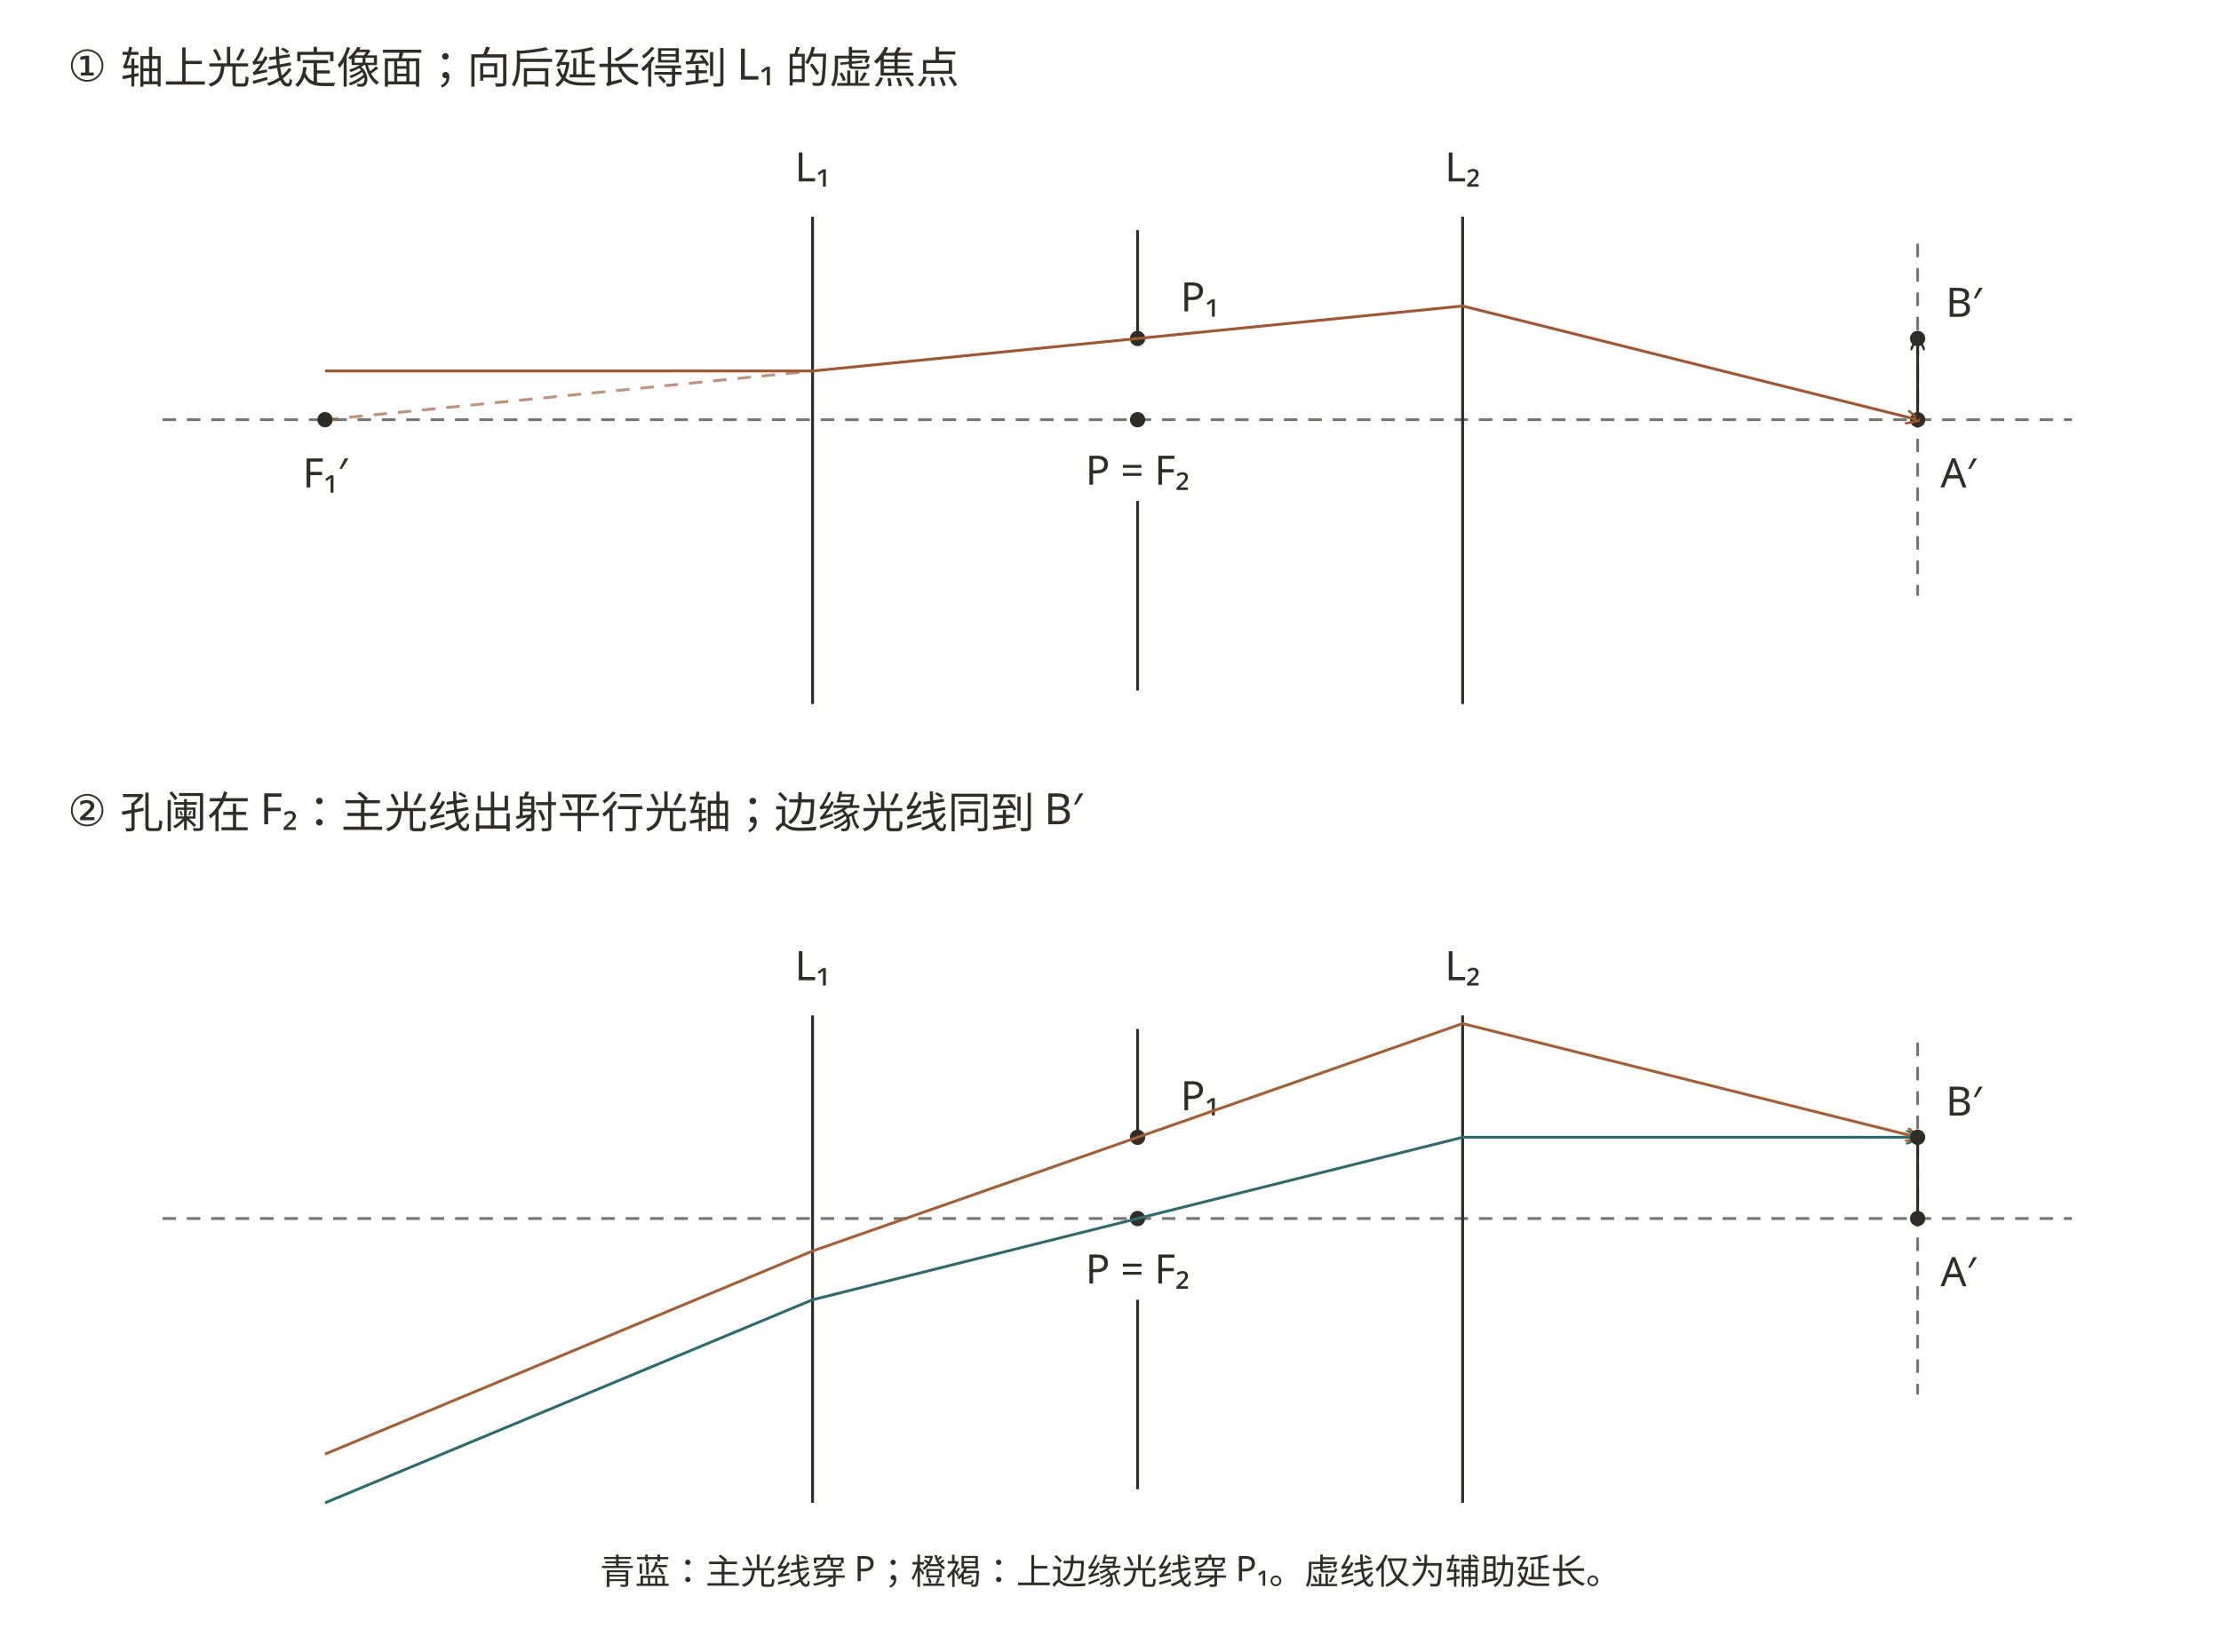
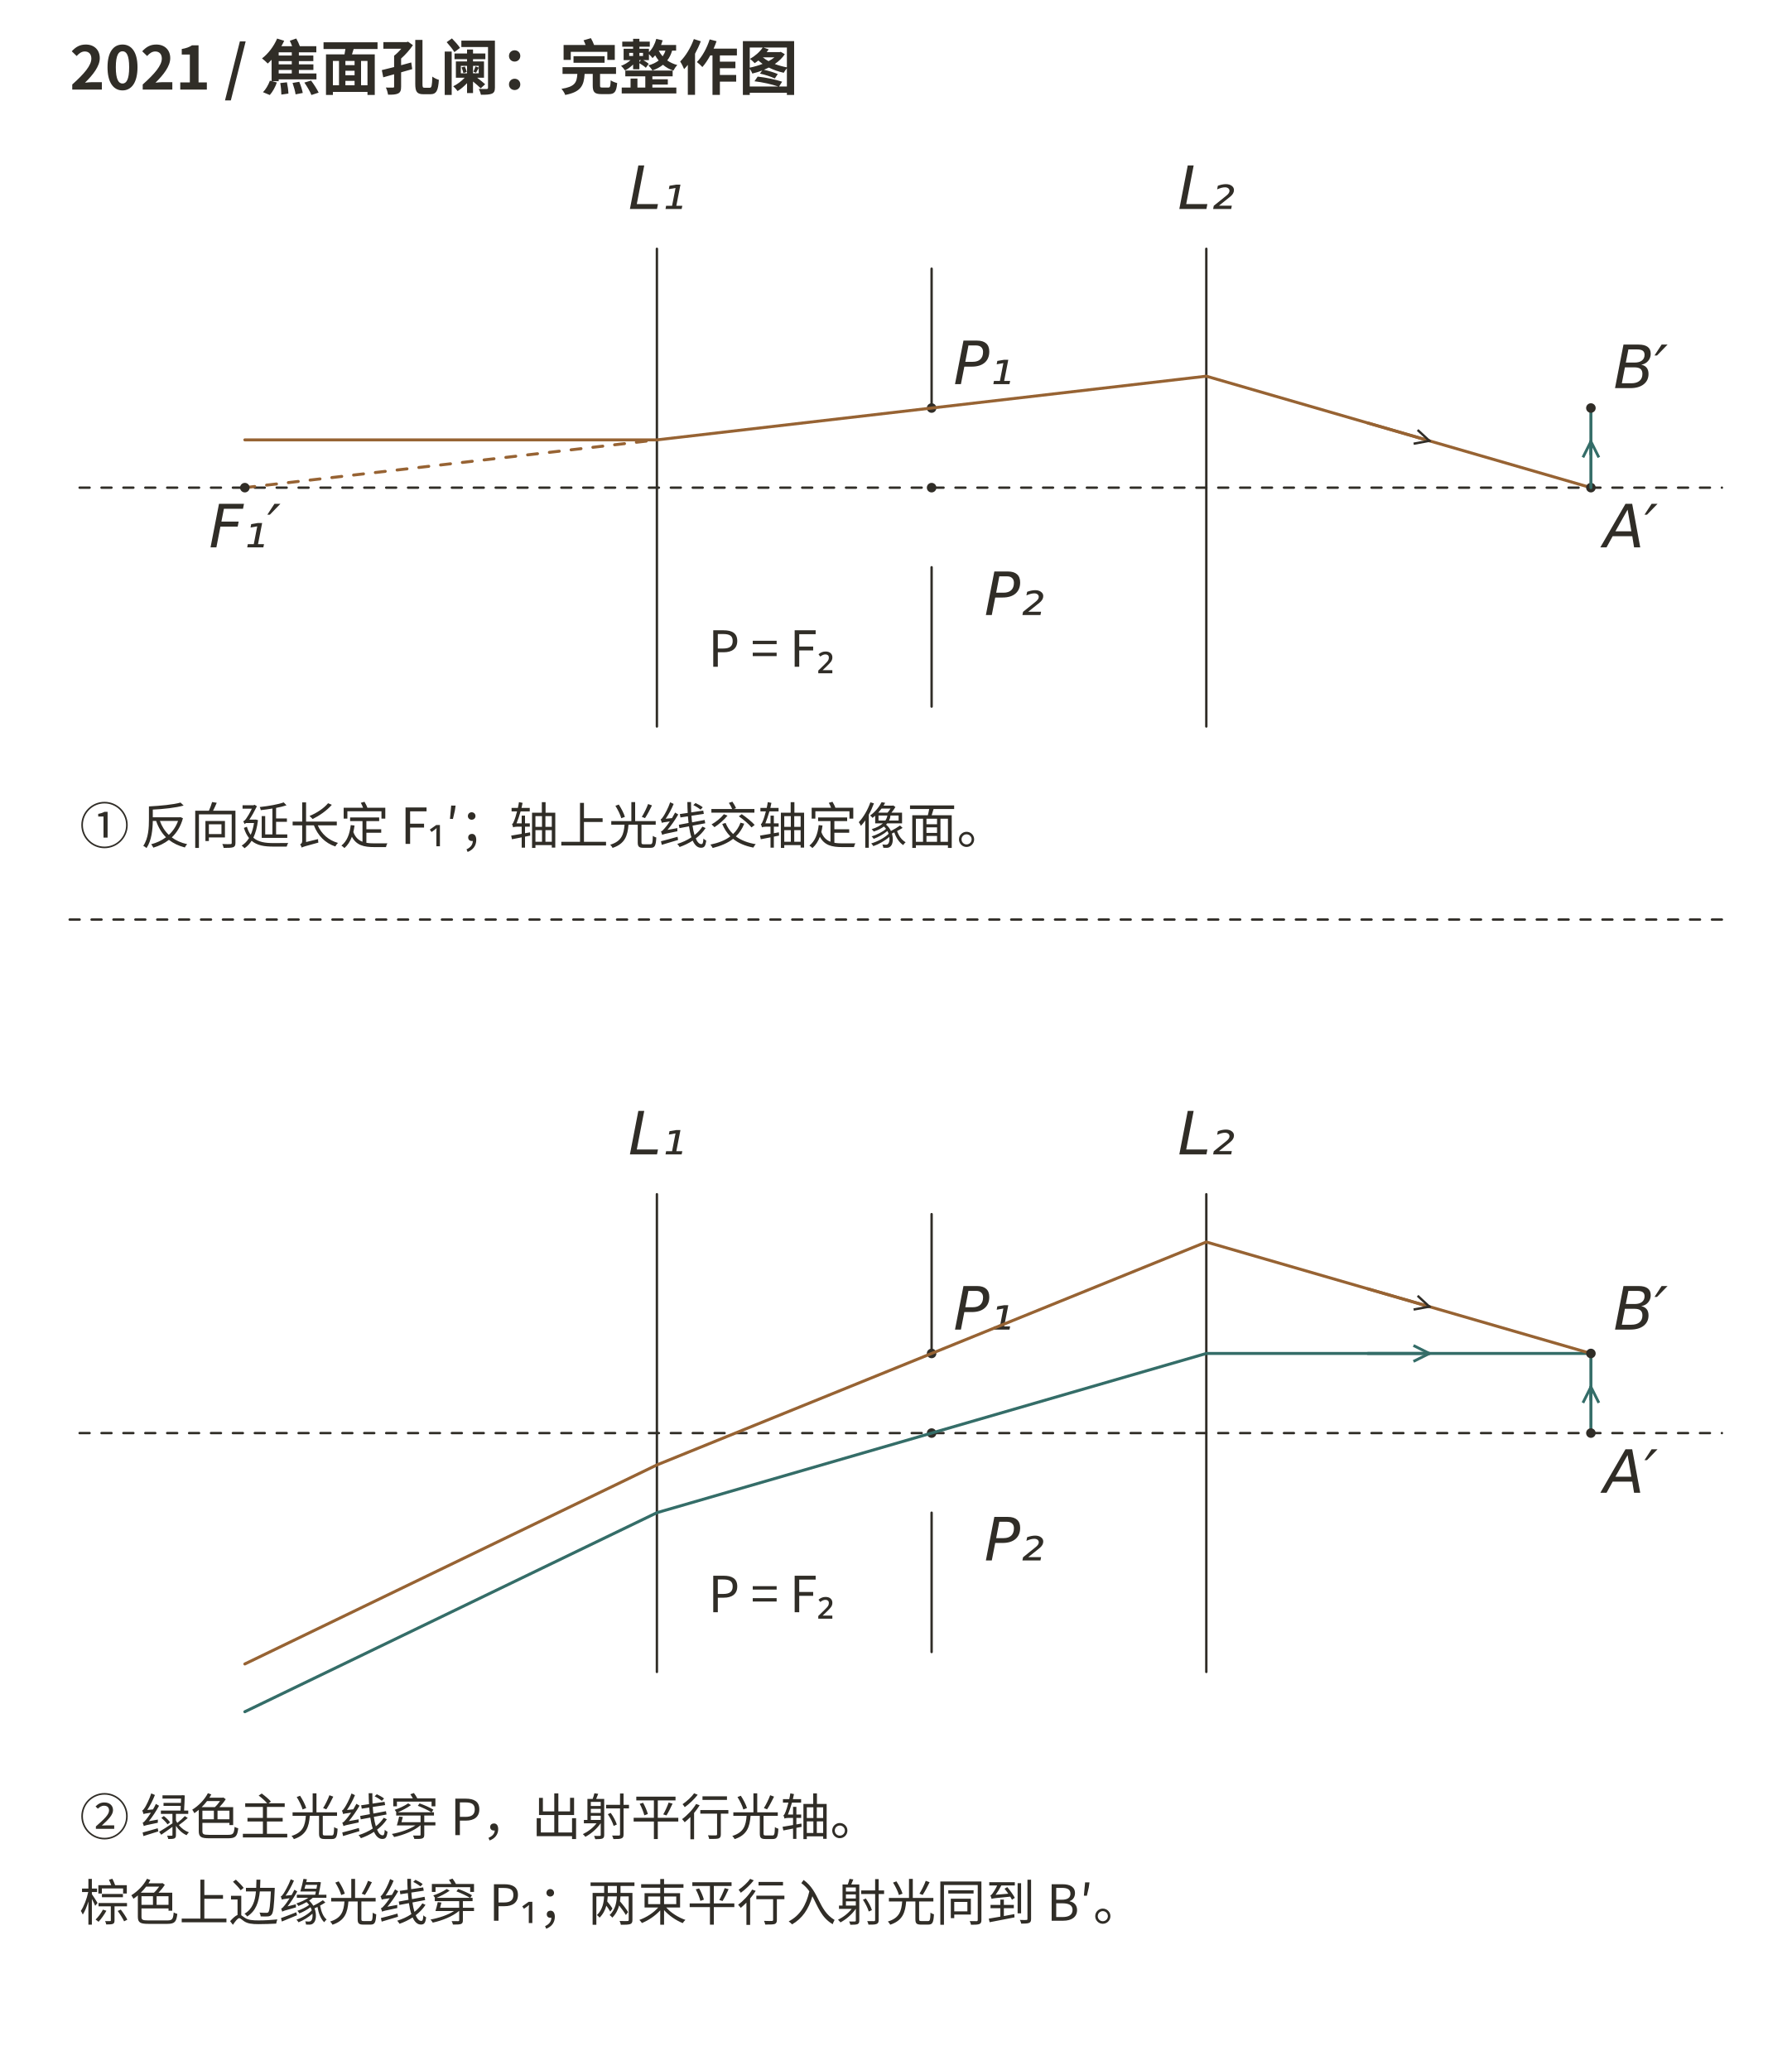
- <svg xmlns="http://www.w3.org/2000/svg" viewBox="0 0 820 610" role="img" aria-labelledby="title">
+ <svg xmlns="http://www.w3.org/2000/svg" width="900" height="1040" viewBox="0 0 900 1040" role="img" aria-labelledby="title description">
  <defs>
-     <marker id="arr" viewBox="0 0 6 6" refX="5" refY="3" markerWidth="5" markerHeight="5" orient="auto">
-       <path d="M0 0L6 3L0 6" style="fill:none;stroke:context-stroke;stroke-width:.9" />
+     <marker id="arrow" viewBox="0 0 10 10" refX="9" refY="5" markerWidth="9" markerHeight="9" markerUnits="userSpaceOnUse" orient="auto-start-reverse">
+       <path d="M1 1 L9 5 L1 9" fill="none" stroke="#302D27" stroke-width="1.3" />
+     </marker>
+     <marker id="answer-arrow" viewBox="0 0 10 10" refX="9" refY="5" markerWidth="10" markerHeight="10" markerUnits="userSpaceOnUse" orient="auto">
+       <path d="M1 1 L9 5 L1 9" fill="none" stroke="#346D68" stroke-width="1.4" />
    </marker>
  </defs>
-   <style>path,line,circle{fill:none;stroke:#302D27;stroke-width:1.05;vector-effect:non-scaling-stroke;stroke-linejoin:round}text{fill:#302D27;stroke:none;font-family:Microsoft YaHei,Segoe UI,sans-serif}</style>
-   <text x="25.000" y="30.000" text-anchor="start" style="font-size:16px;fill:#302D27">① 轴上光线定像面；向后延长得到 L₁ 的虚焦点</text>
-   <path d="M60.000 155.000L765.000 155.000" style="stroke:#302D27" stroke-dasharray="5 4" opacity=".65" />
-   <path d="M300.000 80.000L300.000 260.000" style="stroke:#302D27" />
-   <text x="300.000" y="67.000" text-anchor="middle" style="font-size:15px;fill:#302D27">L₁</text>
-   <path d="M540.000 80.000L540.000 260.000" style="stroke:#302D27" />
-   <text x="540.000" y="67.000" text-anchor="middle" style="font-size:15px;fill:#302D27">L₂</text>
-   <path d="M420.000 85.000L420.000 125.000" style="stroke:#302D27" />
-   <path d="M420.000 185.000L420.000 255.000" style="stroke:#302D27" />
-   <circle cx="420.000" cy="125.000" r="2.3" style="fill:#302D27" />
-   <text x="443.000" y="115.000" text-anchor="middle" style="font-size:15px;fill:#302D27">P₁</text>
-   <circle cx="420.000" cy="155.000" r="2.3" style="fill:#302D27" />
-   <text x="420.000" y="179.000" text-anchor="middle" style="font-size:15px;fill:#302D27">P = F₂</text>
-   <path d="M708.000 90.000L708.000 220.000" style="stroke:#302D27" stroke-dasharray="5 4" opacity=".65" />
-   <circle cx="708.000" cy="155.000" r="2.3" style="fill:#302D27" />
-   <text x="723.000" y="180.000" text-anchor="middle" style="font-size:15px;fill:#302D27">A′</text>
-   <path d="M120.000 137.000L300.000 137.000L540.000 113.000L708.000 155.000" style="stroke:#9E5732" marker-end="url(#arr)" />
-   <path d="M120.000 155.000L300.000 137.000" style="stroke:#9E5732" stroke-dasharray="5 4" opacity=".65" />
-   <circle cx="120.000" cy="155.000" r="2.3" style="fill:#302D27" />
-   <text x="120.000" y="180.000" text-anchor="middle" style="font-size:15px;fill:#302D27">F₁′</text>
-   <circle cx="708.000" cy="125.000" r="2.3" style="fill:#302D27" />
-   <text x="725.000" y="117.000" text-anchor="middle" style="font-size:15px;fill:#302D27">B′</text>
-   <path d="M708.000 155.000L708.000 125.000" style="stroke:#302D27" marker-end="url(#arr)" />
-   <text x="25.000" y="305.000" text-anchor="start" style="font-size:16px;fill:#302D27">② 孔阑在 F₂：主光线出射平行光轴；边缘光线同到 B′</text>
-   <path d="M60.000 450.000L765.000 450.000" style="stroke:#302D27" stroke-dasharray="5 4" opacity=".65" />
-   <path d="M300.000 375.000L300.000 555.000" style="stroke:#302D27" />
-   <text x="300.000" y="362.000" text-anchor="middle" style="font-size:15px;fill:#302D27">L₁</text>
-   <path d="M540.000 375.000L540.000 555.000" style="stroke:#302D27" />
-   <text x="540.000" y="362.000" text-anchor="middle" style="font-size:15px;fill:#302D27">L₂</text>
-   <path d="M420.000 380.000L420.000 420.000" style="stroke:#302D27" />
-   <path d="M420.000 480.000L420.000 550.000" style="stroke:#302D27" />
-   <circle cx="420.000" cy="420.000" r="2.3" style="fill:#302D27" />
-   <text x="443.000" y="410.000" text-anchor="middle" style="font-size:15px;fill:#302D27">P₁</text>
-   <circle cx="420.000" cy="450.000" r="2.3" style="fill:#302D27" />
-   <text x="420.000" y="474.000" text-anchor="middle" style="font-size:15px;fill:#302D27">P = F₂</text>
-   <path d="M708.000 385.000L708.000 515.000" style="stroke:#302D27" stroke-dasharray="5 4" opacity=".65" />
-   <circle cx="708.000" cy="450.000" r="2.3" style="fill:#302D27" />
-   <text x="723.000" y="475.000" text-anchor="middle" style="font-size:15px;fill:#302D27">A′</text>
-   <path d="M120.000 555.000L300.000 480.000L420.000 450.000L540.000 420.000L708.000 420.000" style="stroke:#2D6B70" marker-end="url(#arr)" />
-   <path d="M120.000 537.000L300.000 462.000L420.000 420.000L540.000 378.000L708.000 420.000" style="stroke:#A35F35" marker-end="url(#arr)" />
-   <circle cx="708.000" cy="420.000" r="2.3" style="fill:#302D27" />
-   <text x="725.000" y="412.000" text-anchor="middle" style="font-size:15px;fill:#302D27">B′</text>
-   <path d="M708.000 450.000L708.000 420.000" style="stroke:#302D27" />
-   <text x="410.000" y="585.000" text-anchor="middle" style="font-size:13px;fill:#302D27">青蓝：主光线穿 P；橙褐：上边缘光线穿 P₁。虚线仅为辅助延长。</text>
+   <style>
+ .line {fill:none;stroke:#302D27;stroke-width:1.2;stroke-linejoin:round;stroke-linecap:round;vector-effect:non-scaling-stroke}
+ .ray {stroke-width:1.5}
+ .answer {stroke:#346D68;stroke-width:1.5}
+ text {fill:#302D27;font:28px 'Noto Sans CJK SC','Microsoft YaHei',sans-serif}
+ .math {font-family:'DejaVu Sans',sans-serif;font-style:italic;font-size:30px}
+ .heading {font-size:30px;font-weight:600}
+ .note {font-size:25px}
+ .number {font-size:25px;fill:#346D68}
+ .result {fill:#346D68}
+ .caution {fill:#976333}
+ </style>
+   <text x="35" y="45" class="heading" text-anchor="start">2021 / 焦面孔阑：完整作图</text>
+   <path class="line " d="M40,245 L865,245" stroke-dasharray="5 6" />
+   <path class="line " d="M330,125 L330,365" />
+   <style>
+  .secondary{stroke:#976333;stroke-width:1.5}
+  @media (prefers-color-scheme:dark){
+  .line{stroke:#E8DCC3}text{fill:#E8DCC3}.answer{stroke:#9CCBBB}.result,.number{fill:#9CCBBB}
+  .secondary{stroke:#DDB587}.caution{fill:#DDB587}
+  #arrow path{stroke:#E8DCC3}#answer-arrow path{stroke:#9CCBBB}
+  circle[style]{fill:#E8DCC3!important}
+  }
+  </style>
+   <text x="330" y="105" class="math" text-anchor="middle">L₁</text>
+   <path class="line " d="M606,125 L606,365" />
+   <text x="606" y="105" class="math" text-anchor="middle">L₂</text>
+   <path class="line " d="M468,135 L468,205" />
+   <path class="line " d="M468,285 L468,355" />
+   <circle class="line " cx="468" cy="245" r="2.4" style="fill:#302D27;stroke:none" />
+   <circle class="line " cx="468" cy="205" r="2.4" style="fill:#302D27;stroke:none" />
+   <text x="494" y="193" class="math" text-anchor="middle">P₁</text>
+   <text x="494.45" y="309" class="math" text-anchor="start">P₂</text>
+   <text x="387.5" y="335" class="note" text-anchor="middle">P = F₂</text>
+   <path class="line secondary" d="M123,221 L330,221 L606,189 L799.2,245" />
+   <path class="line secondary" d="M687.144,212.52 L718.056,221.48" marker-end="url(#arrow)" />
+   <path class="line secondary" d="M123,245 L330,221" stroke-dasharray="5 6" />
+   <circle class="line " cx="123" cy="245" r="2.4" style="fill:#302D27;stroke:none" />
+   <text x="123" y="275" class="math" text-anchor="middle">F₁′</text>
+   <circle class="line " cx="799.2" cy="245" r="2.4" style="fill:#302D27;stroke:none" />
+   <text x="819.2" y="275" class="math" text-anchor="middle">A′</text>
+   <path class="line answer" d="M799.2,245 L799.2,205" />
+   <path class="line answer" d="M799.2,228.2 L799.2,221.8" marker-end="url(#answer-arrow)" />
+   <circle class="line " cx="799.2" cy="205" r="2.4" style="fill:#302D27;stroke:none" />
+   <text x="824.2" y="195" class="math" text-anchor="middle">B′</text>
+   <text x="40" y="424" class="note" text-anchor="start">① 反向延长定 F₁′；轴上光线交轴定像面。</text>
+   <path class="line " d="M35,462 L865,462" stroke-dasharray="5 6" />
+   <path class="line " d="M40,720 L865,720" stroke-dasharray="5 6" />
+   <path class="line " d="M330,600 L330,840" />
+   <text x="330" y="580" class="math" text-anchor="middle">L₁</text>
+   <path class="line " d="M606,600 L606,840" />
+   <text x="606" y="580" class="math" text-anchor="middle">L₂</text>
+   <path class="line " d="M468,610 L468,680" />
+   <path class="line " d="M468,760 L468,830" />
+   <circle class="line " cx="468" cy="720" r="2.4" style="fill:#302D27;stroke:none" />
+   <circle class="line " cx="468" cy="680" r="2.4" style="fill:#302D27;stroke:none" />
+   <text x="494" y="668" class="math" text-anchor="middle">P₁</text>
+   <text x="494.45" y="784" class="math" text-anchor="start">P₂</text>
+   <text x="387.5" y="810" class="note" text-anchor="middle">P = F₂</text>
+   <path class="line answer" d="M123,860 L330,760 L468,720 L606,680 L799.2,680" />
+   <path class="line answer" d="M687.144,680 L718.056,680" marker-end="url(#answer-arrow)" />
+   <path class="line secondary" d="M123,836 L330,736 L468,680 L606,624 L799.2,680" />
+   <path class="line secondary" d="M687.144,647.52 L718.056,656.48" marker-end="url(#arrow)" />
+   <path class="line answer" d="M799.2,720 L799.2,680" />
+   <path class="line answer" d="M799.2,703.2 L799.2,696.8" marker-end="url(#answer-arrow)" />
+   <circle class="line " cx="799.2" cy="720" r="2.4" style="fill:#302D27;stroke:none" />
+   <text x="819.2" y="750" class="math" text-anchor="middle">A′</text>
+   <circle class="line " cx="799.2" cy="680" r="2.4" style="fill:#302D27;stroke:none" />
+   <text x="824.2" y="668" class="math" text-anchor="middle">B′</text>
+   <text x="40" y="922" class="note" text-anchor="start">② 绿色主光线穿 P，出射平行光轴。</text>
+   <text x="40" y="965" class="note" text-anchor="start">棕色上边缘光线穿 P₁；两束平行入射光同到 B′。</text>
</svg>
